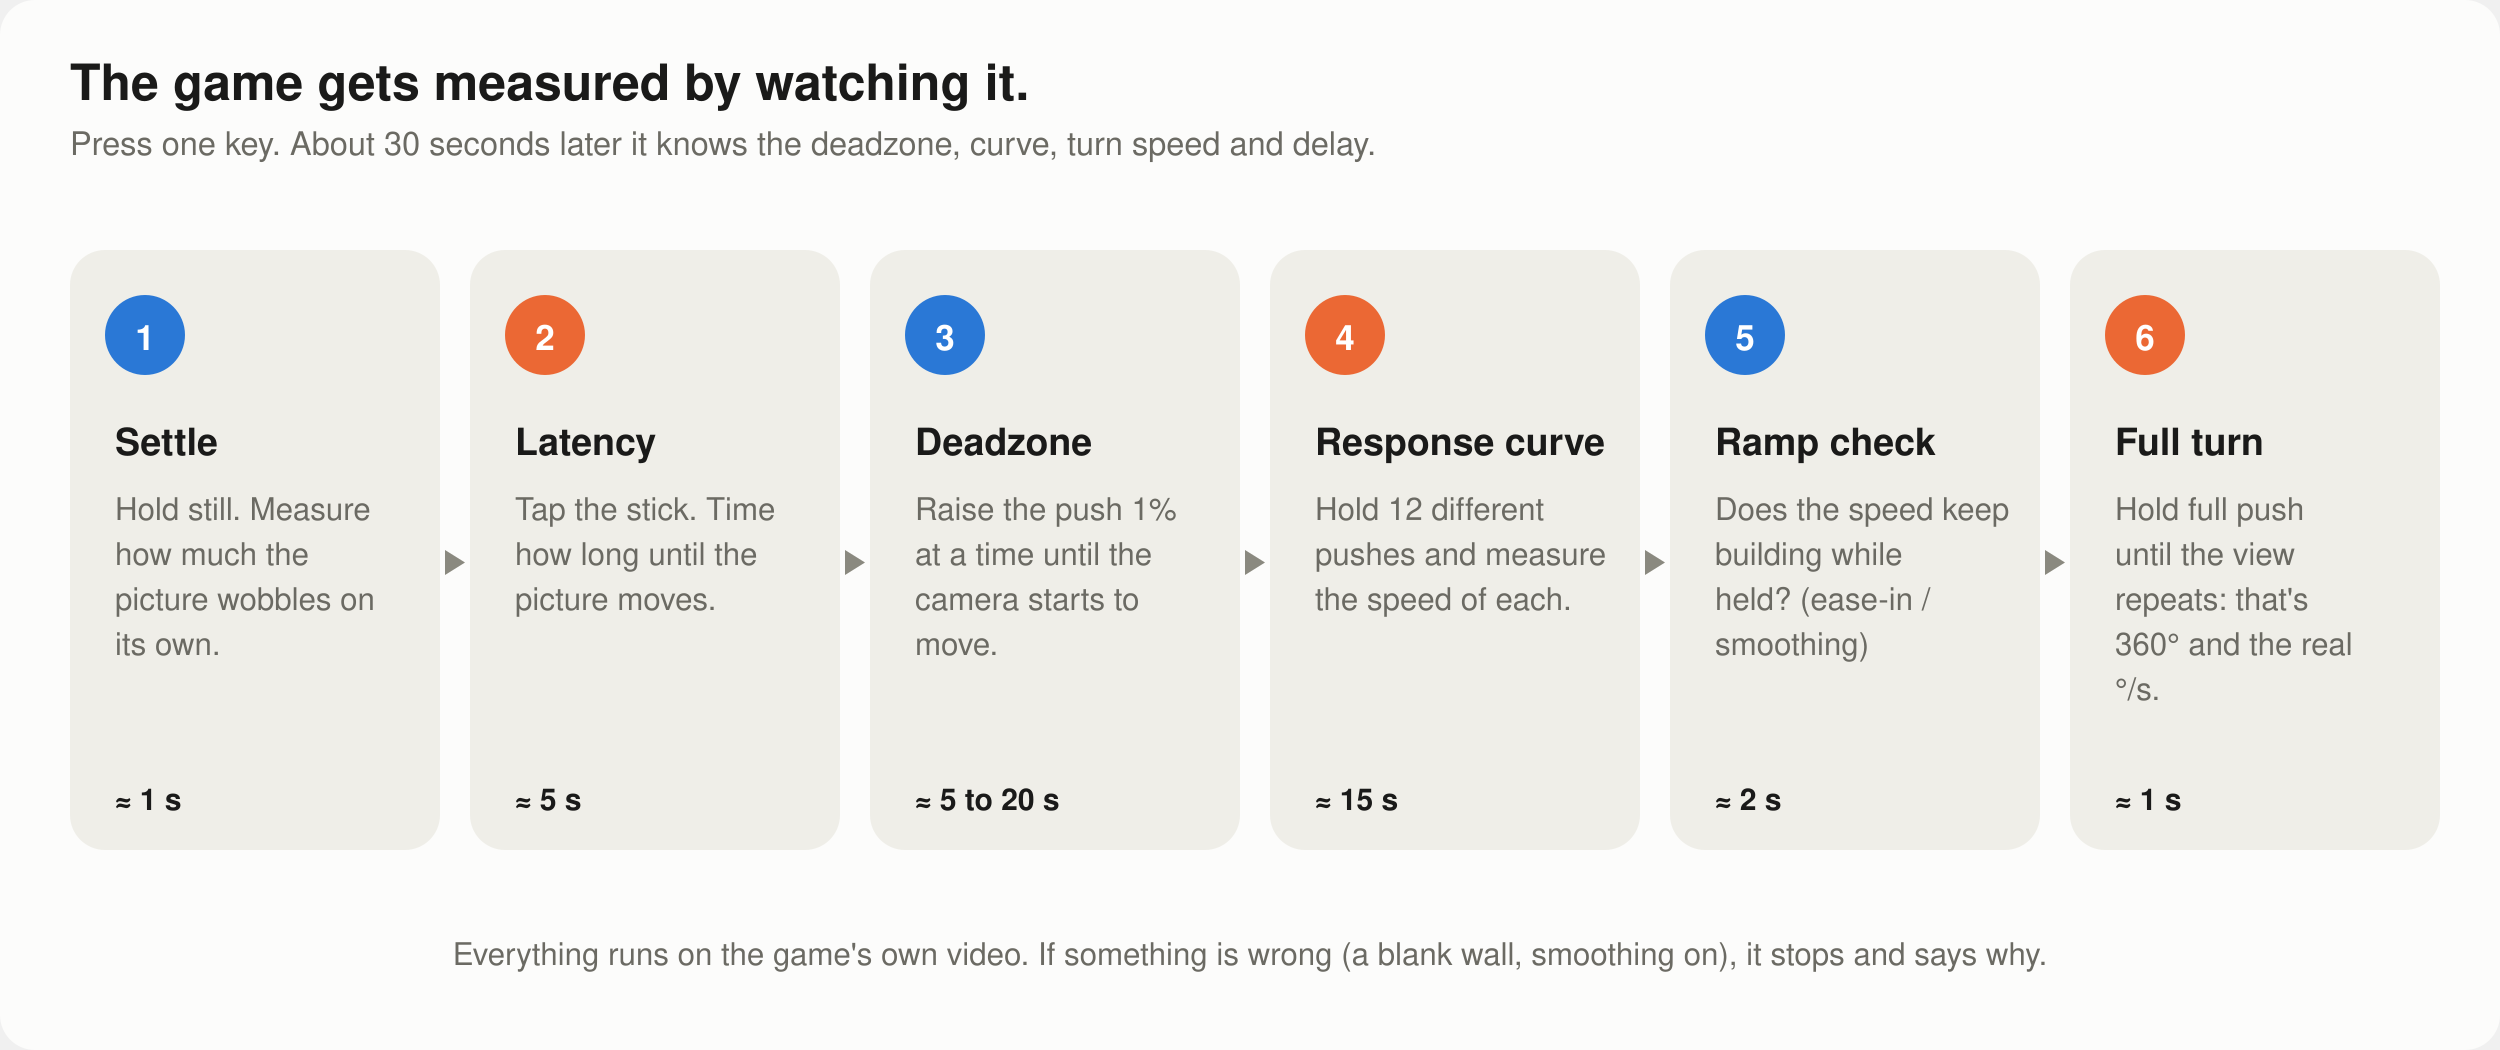
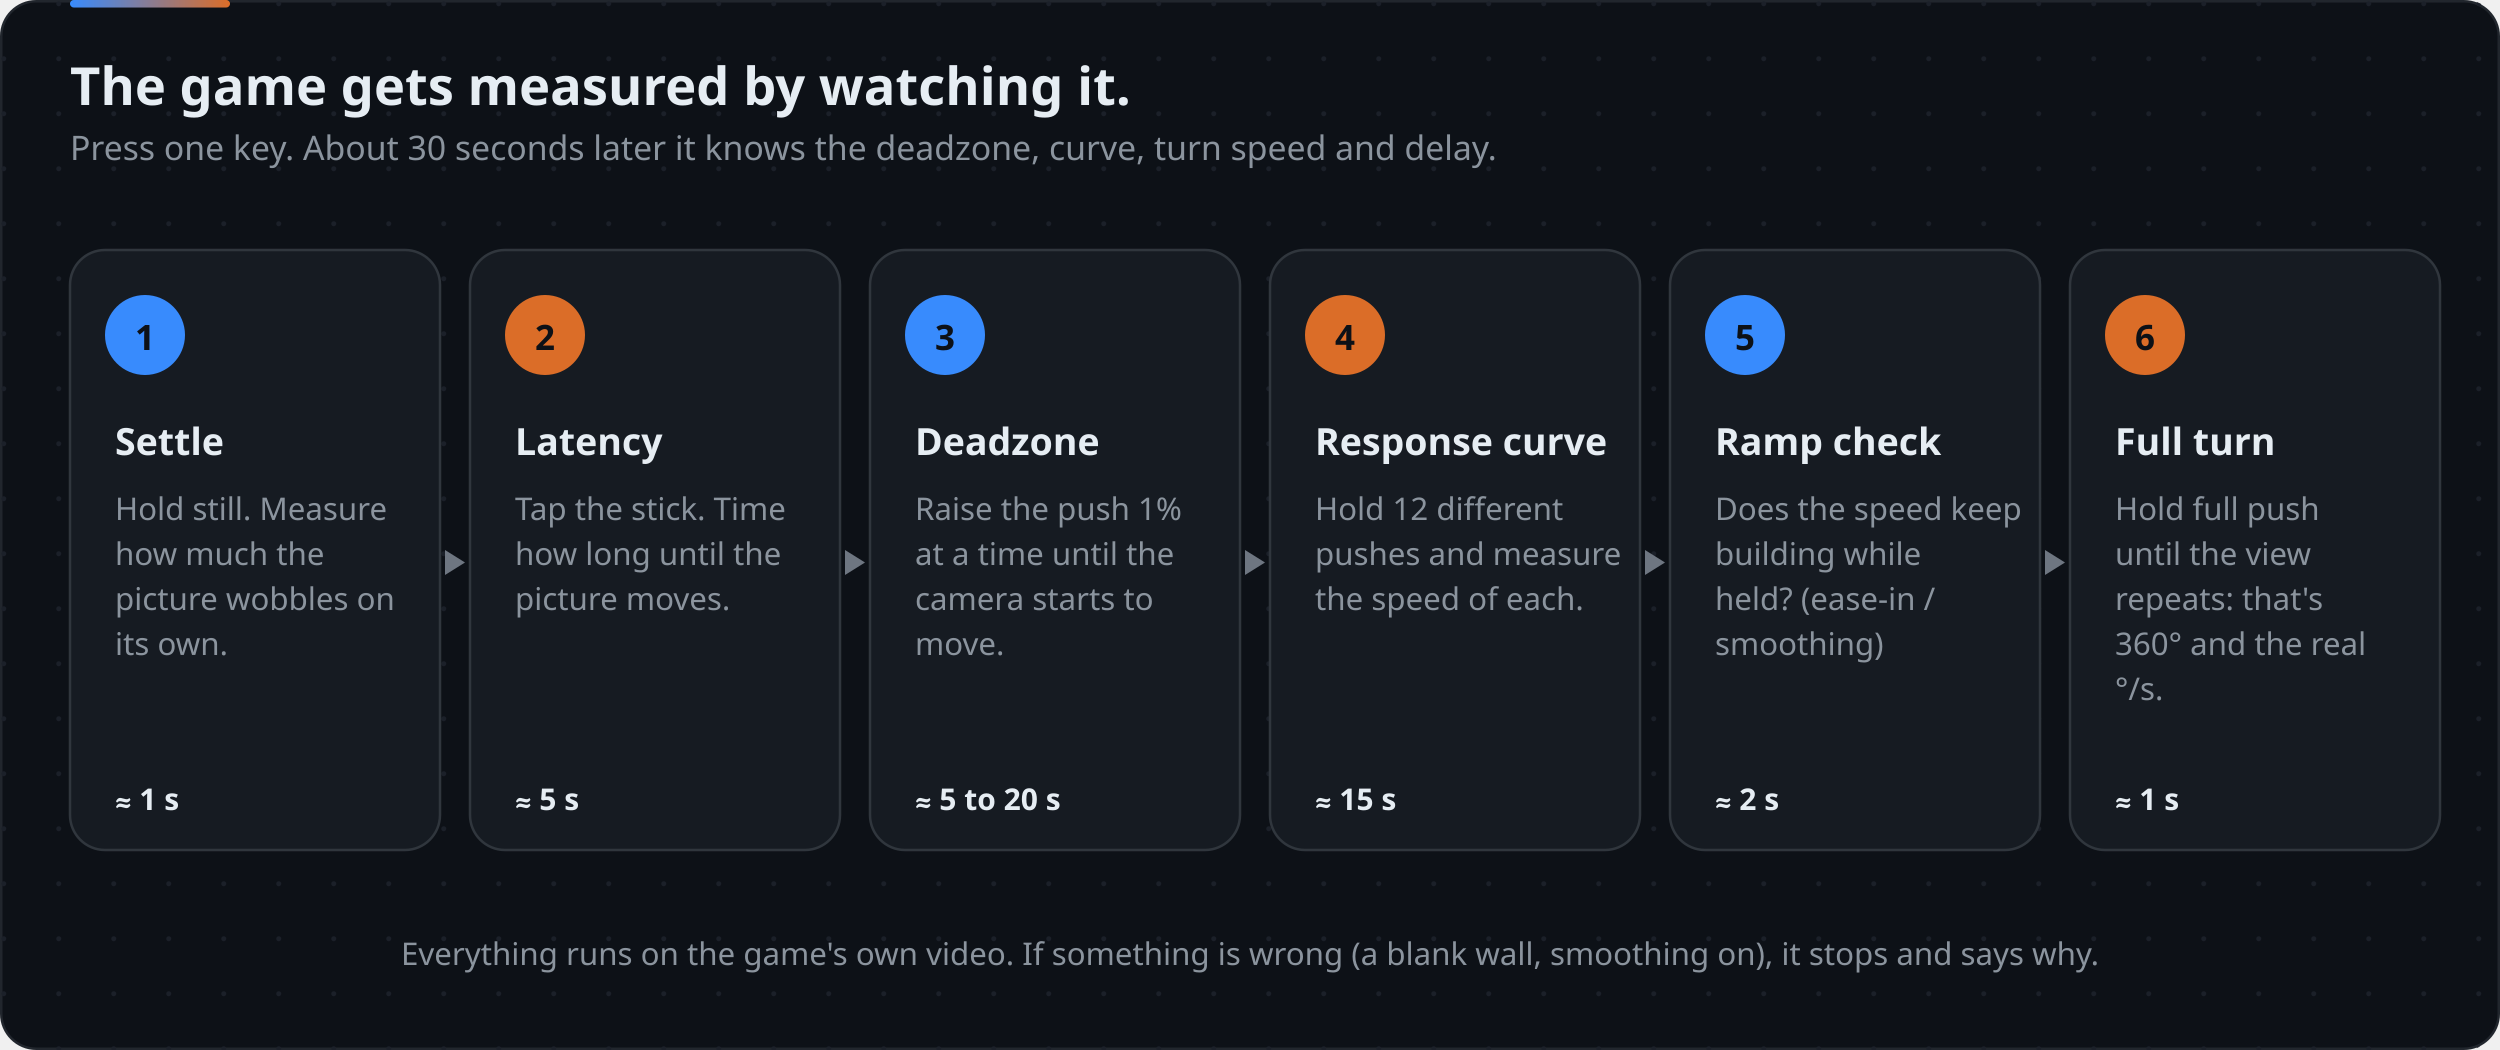
<svg xmlns="http://www.w3.org/2000/svg" viewBox="0 0 1000 420" width="1000" height="420" role="img" aria-label="The six stages of automatic calibration">
  <style>
-   .panel{fill:#fcfcfb}.ink{fill:#1a1a19}.mut{fill:#6b6a63}.grid{stroke:#e2e1da;stroke-width:1}.axis{stroke:#9b9a92;stroke-width:1}
-   .a{stroke:#2a78d6}.b{stroke:#eb6834}.g{stroke:#8a897f}.af{fill:#2a78d6}.bf{fill:#eb6834}.gf{fill:#8a897f}
-   .afade{fill:#2a78d6;opacity:.14}.bfade{fill:#eb6834;opacity:.14}.soft{fill:#efeee8}.line{fill:none;stroke-width:2.5;stroke-linecap:round;stroke-linejoin:round}
-   text{font-family:-apple-system,BlinkMacSystemFont,"Segoe UI",Helvetica,Arial,sans-serif}
-   @media (prefers-color-scheme: dark){
-     .panel{fill:#1a1a19}.ink{fill:#f0efec}.mut{fill:#c3c2b7}.grid{stroke:#34332f}.axis{stroke:#6b6a63}
-     .a{stroke:#3987e5}.b{stroke:#d95926}.af{fill:#3987e5}.bf{fill:#d95926}.afade{fill:#3987e5}.bfade{fill:#d95926}.soft{fill:#262522}
-   }
+   /* GitHub dark: page #0d1117, cards #161b22, borders #30363d. Data colors validated for dark surfaces. */
+   .panel{fill:#0d1117;stroke:#21262d;stroke-width:1}.ink{fill:#e6edf3}.mut{fill:#8b949e}
+   .grid{stroke:#21262d;stroke-width:1}.axis{stroke:#484f58;stroke-width:1}
+   .a{stroke:#388bfd}.b{stroke:#db6d28}.g{stroke:#6e7681}.af{fill:#388bfd}.bf{fill:#db6d28}.gf{fill:#6e7681}
+   .afade{fill:#388bfd;opacity:.16}.bfade{fill:#db6d28;opacity:.16}
+   .soft{fill:#161b22;stroke:#30363d;stroke-width:1}.line{fill:none;stroke-width:2.75;stroke-linecap:round;stroke-linejoin:round}
+   .onacc{fill:#0d1117}
+   text{font-family:-apple-system,BlinkMacSystemFont,"Segoe UI","Noto Sans",Helvetica,Arial,sans-serif}
</style>
-   <rect class="panel" width="1000" height="420" rx="14" />
-   <text x="28.0" y="40.0" class="ink" font-size="20" font-weight="700" text-anchor="start">The game gets measured by watching it.</text>
-   <text x="28.0" y="62.0" class="mut" font-size="13" font-weight="400" text-anchor="start">Press one key. About 30 seconds later it knows the deadzone, curve, turn speed and delay.</text>
+   <defs>
+     <pattern id="dots" width="22" height="22" patternUnits="userSpaceOnUse">
+       <circle cx="1.5" cy="1.5" r="1" fill="#1b2029" />
+     </pattern>
+     <linearGradient id="bar" x1="0" x2="1">
+       <stop offset="0" stop-color="#388bfd" />
+       <stop offset="1" stop-color="#db6d28" />
+     </linearGradient>
+   </defs>
+   <rect class="panel" x=".5" y=".5" width="999" height="419" rx="14" />
+   <rect width="1000" height="420" rx="14" fill="url(#dots)" />
+   <rect x="28" y="0" width="64" height="3" rx="1.5" fill="url(#bar)" />
+   <text x="28.0" y="42.0" class="ink" font-size="21" font-weight="800" text-anchor="start">The game gets measured by watching it.</text>
+   <text x="28.0" y="64.0" class="mut" font-size="13.5" font-weight="400" text-anchor="start">Press one key. About 30 seconds later it knows the deadzone, curve, turn speed and delay.</text>
  <g transform="translate(28,100)">
    <rect class="soft" width="148" height="240" rx="14" />
    <circle class="af" cx="30" cy="34" r="16" />
-     <text x="30.0" y="40.0" class="ink" font-size="14" font-weight="800" text-anchor="middle" fill="#fff" style="fill:#fff">1</text>
+     <text x="30.0" y="40.0" class="onacc" font-size="14" font-weight="800" text-anchor="middle">1</text>
    <text x="18.0" y="82.0" class="ink" font-size="15" font-weight="700" text-anchor="start">Settle</text>
    <text x="18.0" y="108.0" class="mut" font-size="12.5" font-weight="400" text-anchor="start">Hold still. Measure</text>
    <text x="18.0" y="126.0" class="mut" font-size="12.5" font-weight="400" text-anchor="start">how much the</text>
    <text x="18.0" y="144.0" class="mut" font-size="12.5" font-weight="400" text-anchor="start">picture wobbles on</text>
    <text x="18.0" y="162.0" class="mut" font-size="12.5" font-weight="400" text-anchor="start">its own.</text>
    <text x="18.0" y="224.0" class="ink" font-size="12" font-weight="700" text-anchor="start">≈ 1 s</text>
  </g>
  <path class="gf" d="M178,220 l8,5 l-8,5 z" />
  <g transform="translate(188,100)">
    <rect class="soft" width="148" height="240" rx="14" />
    <circle class="bf" cx="30" cy="34" r="16" />
-     <text x="30.0" y="40.0" class="ink" font-size="14" font-weight="800" text-anchor="middle" fill="#fff" style="fill:#fff">2</text>
+     <text x="30.0" y="40.0" class="onacc" font-size="14" font-weight="800" text-anchor="middle">2</text>
    <text x="18.0" y="82.0" class="ink" font-size="15" font-weight="700" text-anchor="start">Latency</text>
    <text x="18.0" y="108.0" class="mut" font-size="12.5" font-weight="400" text-anchor="start">Tap the stick. Time</text>
    <text x="18.0" y="126.0" class="mut" font-size="12.5" font-weight="400" text-anchor="start">how long until the</text>
    <text x="18.0" y="144.0" class="mut" font-size="12.5" font-weight="400" text-anchor="start">picture moves.</text>
    <text x="18.0" y="224.0" class="ink" font-size="12" font-weight="700" text-anchor="start">≈ 5 s</text>
  </g>
  <path class="gf" d="M338,220 l8,5 l-8,5 z" />
  <g transform="translate(348,100)">
    <rect class="soft" width="148" height="240" rx="14" />
    <circle class="af" cx="30" cy="34" r="16" />
-     <text x="30.0" y="40.0" class="ink" font-size="14" font-weight="800" text-anchor="middle" fill="#fff" style="fill:#fff">3</text>
+     <text x="30.0" y="40.0" class="onacc" font-size="14" font-weight="800" text-anchor="middle">3</text>
    <text x="18.0" y="82.0" class="ink" font-size="15" font-weight="700" text-anchor="start">Deadzone</text>
    <text x="18.0" y="108.0" class="mut" font-size="12.5" font-weight="400" text-anchor="start">Raise the push 1%</text>
    <text x="18.0" y="126.0" class="mut" font-size="12.5" font-weight="400" text-anchor="start">at a time until the</text>
    <text x="18.0" y="144.0" class="mut" font-size="12.5" font-weight="400" text-anchor="start">camera starts to</text>
    <text x="18.0" y="162.0" class="mut" font-size="12.5" font-weight="400" text-anchor="start">move.</text>
    <text x="18.0" y="224.0" class="ink" font-size="12" font-weight="700" text-anchor="start">≈ 5 to 20 s</text>
  </g>
  <path class="gf" d="M498,220 l8,5 l-8,5 z" />
  <g transform="translate(508,100)">
    <rect class="soft" width="148" height="240" rx="14" />
    <circle class="bf" cx="30" cy="34" r="16" />
-     <text x="30.0" y="40.0" class="ink" font-size="14" font-weight="800" text-anchor="middle" fill="#fff" style="fill:#fff">4</text>
+     <text x="30.0" y="40.0" class="onacc" font-size="14" font-weight="800" text-anchor="middle">4</text>
    <text x="18.0" y="82.0" class="ink" font-size="15" font-weight="700" text-anchor="start">Response curve</text>
    <text x="18.0" y="108.0" class="mut" font-size="12.5" font-weight="400" text-anchor="start">Hold 12 different</text>
    <text x="18.0" y="126.0" class="mut" font-size="12.5" font-weight="400" text-anchor="start">pushes and measure</text>
    <text x="18.0" y="144.0" class="mut" font-size="12.5" font-weight="400" text-anchor="start">the speed of each.</text>
    <text x="18.0" y="224.0" class="ink" font-size="12" font-weight="700" text-anchor="start">≈ 15 s</text>
  </g>
  <path class="gf" d="M658,220 l8,5 l-8,5 z" />
  <g transform="translate(668,100)">
    <rect class="soft" width="148" height="240" rx="14" />
    <circle class="af" cx="30" cy="34" r="16" />
-     <text x="30.0" y="40.0" class="ink" font-size="14" font-weight="800" text-anchor="middle" fill="#fff" style="fill:#fff">5</text>
+     <text x="30.0" y="40.0" class="onacc" font-size="14" font-weight="800" text-anchor="middle">5</text>
    <text x="18.0" y="82.0" class="ink" font-size="15" font-weight="700" text-anchor="start">Ramp check</text>
    <text x="18.0" y="108.0" class="mut" font-size="12.5" font-weight="400" text-anchor="start">Does the speed keep</text>
    <text x="18.0" y="126.0" class="mut" font-size="12.5" font-weight="400" text-anchor="start">building while</text>
    <text x="18.0" y="144.0" class="mut" font-size="12.5" font-weight="400" text-anchor="start">held? (ease-in /</text>
    <text x="18.0" y="162.0" class="mut" font-size="12.5" font-weight="400" text-anchor="start">smoothing)</text>
    <text x="18.0" y="224.0" class="ink" font-size="12" font-weight="700" text-anchor="start">≈ 2 s</text>
  </g>
  <path class="gf" d="M818,220 l8,5 l-8,5 z" />
  <g transform="translate(828,100)">
    <rect class="soft" width="148" height="240" rx="14" />
    <circle class="bf" cx="30" cy="34" r="16" />
-     <text x="30.0" y="40.0" class="ink" font-size="14" font-weight="800" text-anchor="middle" fill="#fff" style="fill:#fff">6</text>
+     <text x="30.0" y="40.0" class="onacc" font-size="14" font-weight="800" text-anchor="middle">6</text>
    <text x="18.0" y="82.0" class="ink" font-size="15" font-weight="700" text-anchor="start">Full turn</text>
    <text x="18.0" y="108.0" class="mut" font-size="12.5" font-weight="400" text-anchor="start">Hold full push</text>
    <text x="18.0" y="126.0" class="mut" font-size="12.5" font-weight="400" text-anchor="start">until the view</text>
    <text x="18.0" y="144.0" class="mut" font-size="12.5" font-weight="400" text-anchor="start">repeats: that's</text>
    <text x="18.0" y="162.0" class="mut" font-size="12.5" font-weight="400" text-anchor="start">360° and the real</text>
    <text x="18.0" y="180.0" class="mut" font-size="12.5" font-weight="400" text-anchor="start">°/s.</text>
    <text x="18.0" y="224.0" class="ink" font-size="12" font-weight="700" text-anchor="start">≈ 1 s</text>
  </g>
  <text x="500.0" y="386.0" class="mut" font-size="12.5" font-weight="400" text-anchor="middle">Everything runs on the game's own video. If something is wrong (a blank wall, smoothing on), it stops and says why.</text>
</svg>
